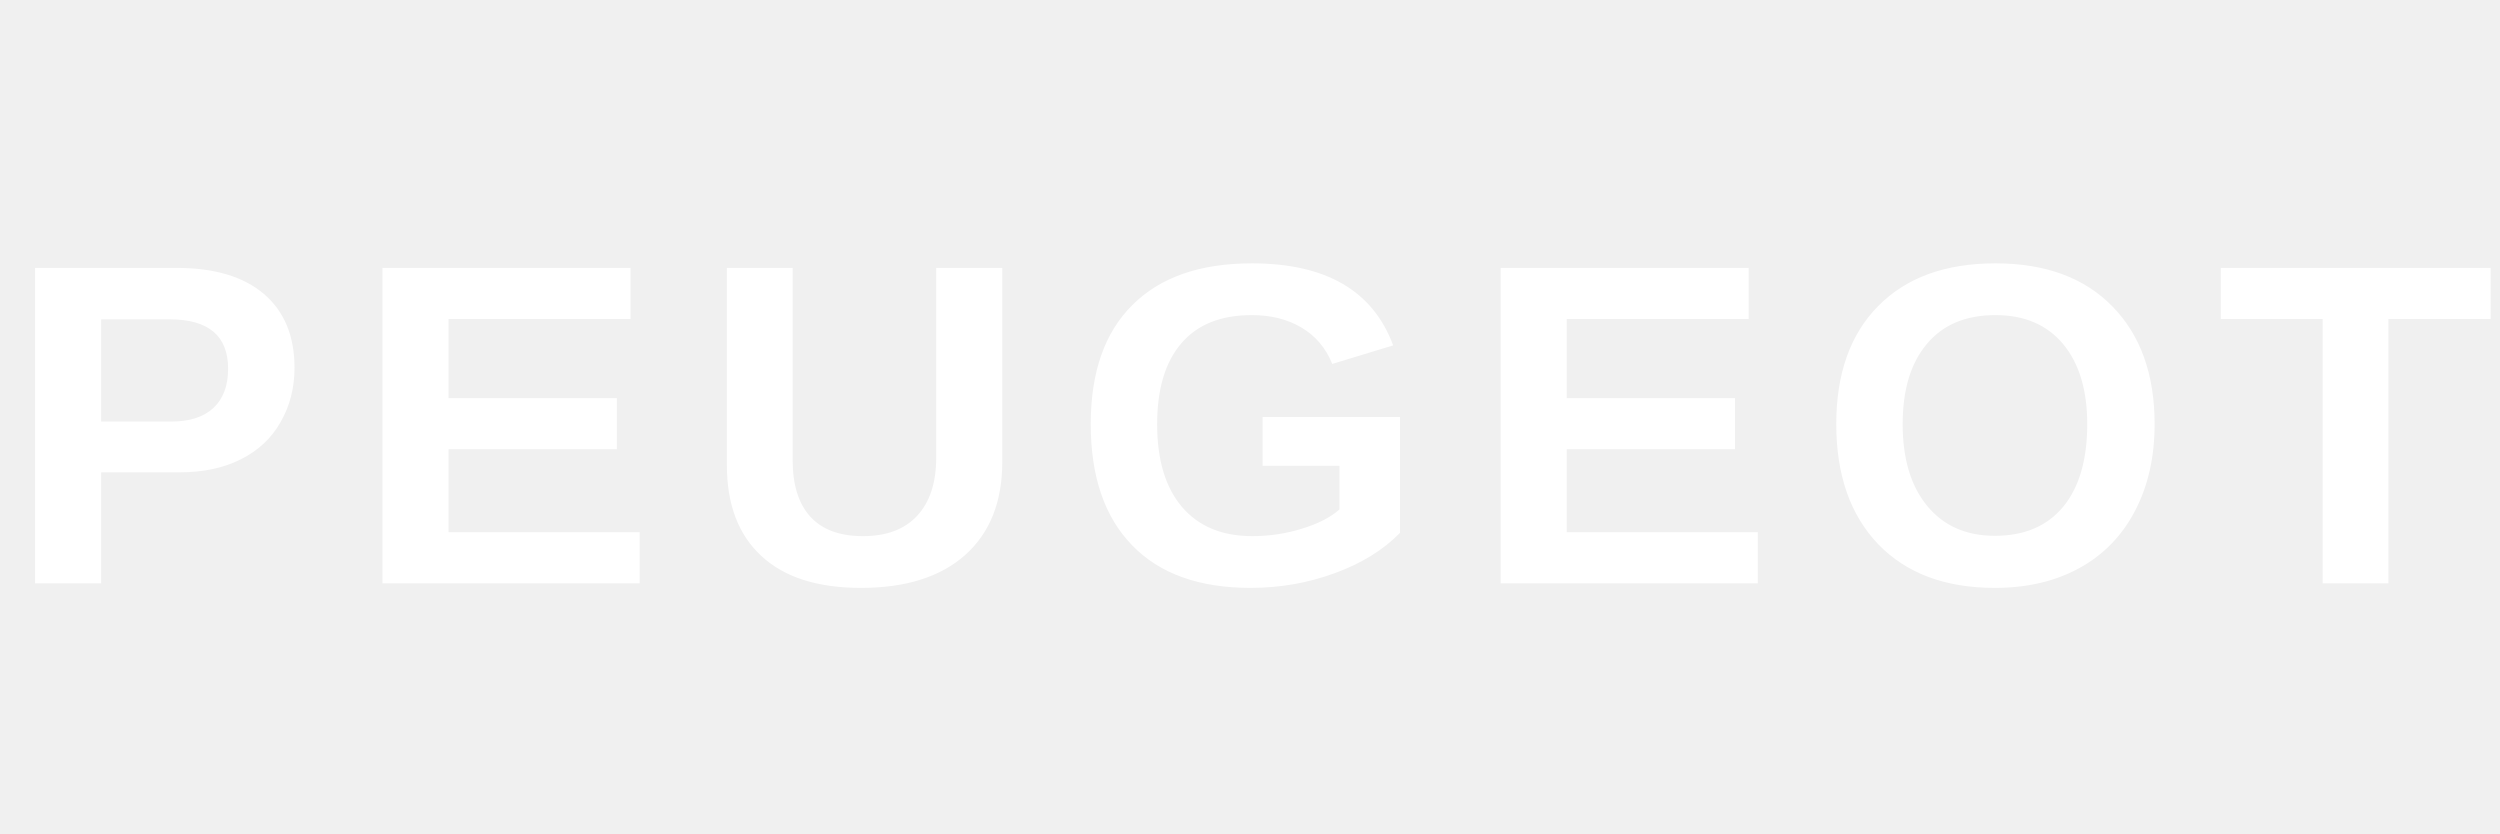
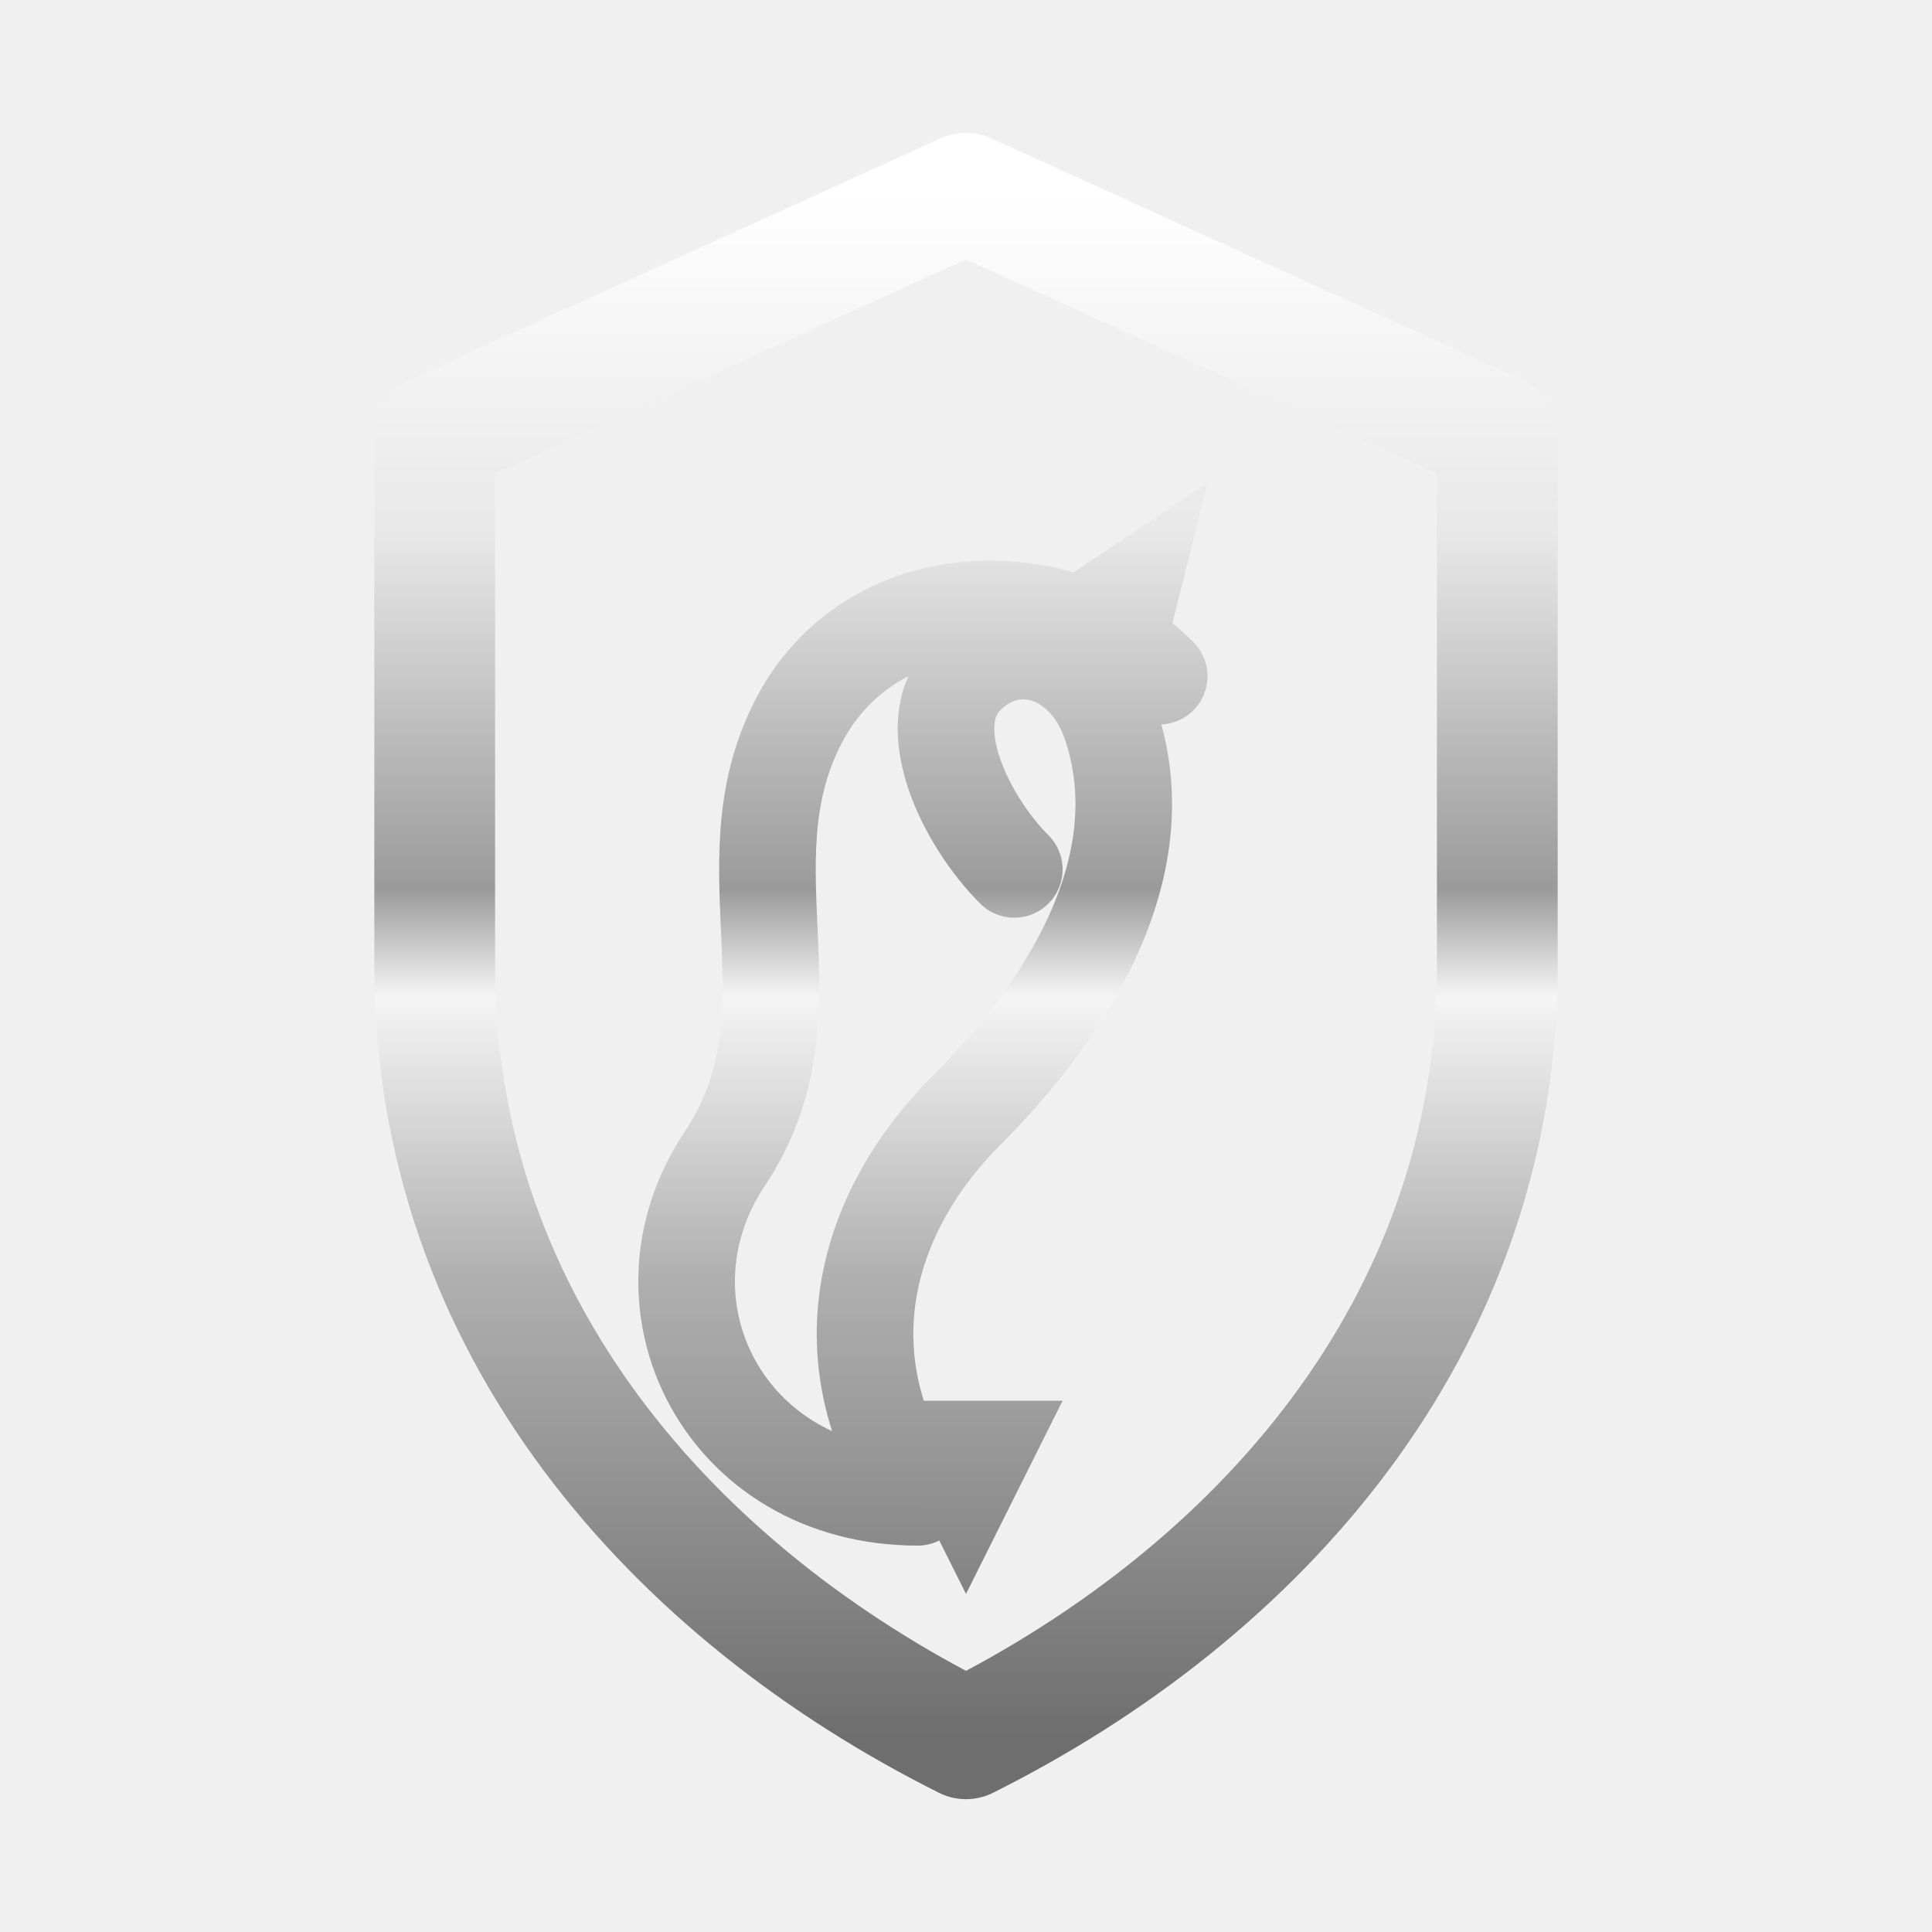
- <svg xmlns="http://www.w3.org/2000/svg" viewBox="0 0 120 40" fill="white">
-   <text x="60" y="28" font-family="Arial,sans-serif" font-size="22" font-weight="bold" text-anchor="middle" letter-spacing="2">PEUGEOT</text>
+ <svg xmlns="http://www.w3.org/2000/svg" viewBox="0 0 80 80" fill="none">
+   <defs>
+     <linearGradient id="ch" x1="40" y1="8" x2="40" y2="72" gradientUnits="userSpaceOnUse">
+       <stop offset="0%" stop-color="#ffffff" />
+       <stop offset="22%" stop-color="#e8e8e8" />
+       <stop offset="45%" stop-color="#9a9a9a" />
+       <stop offset="52%" stop-color="#f5f5f5" />
+       <stop offset="70%" stop-color="#b0b0b0" />
+       <stop offset="100%" stop-color="#6e6e6e" />
+     </linearGradient>
+   </defs>
+   <path d="M40 8 L62 18 V40 C62 55 52 66 40 72 C28 66 18 55 18 40 V18 Z" stroke="url(#ch)" stroke-width="5" fill="none" stroke-linejoin="round" />
+   <path d="M48 28 C44 24 36 24 33 30 C30 36 34 42 30 48 C26 54 30 62 38 62 C34 56 36 50 40 46 C44 42 48 36 46 30 C45 27 42 26 40 28 C38 30 40 34 42 36" stroke="url(#ch)" stroke-width="4" fill="none" stroke-linecap="round" stroke-linejoin="round" />
+   <path d="M44 24 L50 20 L48 28 Z" fill="url(#ch)" />
+   <path d="M36 58 L44 58 L40 66 Z" fill="url(#ch)" />
</svg>
